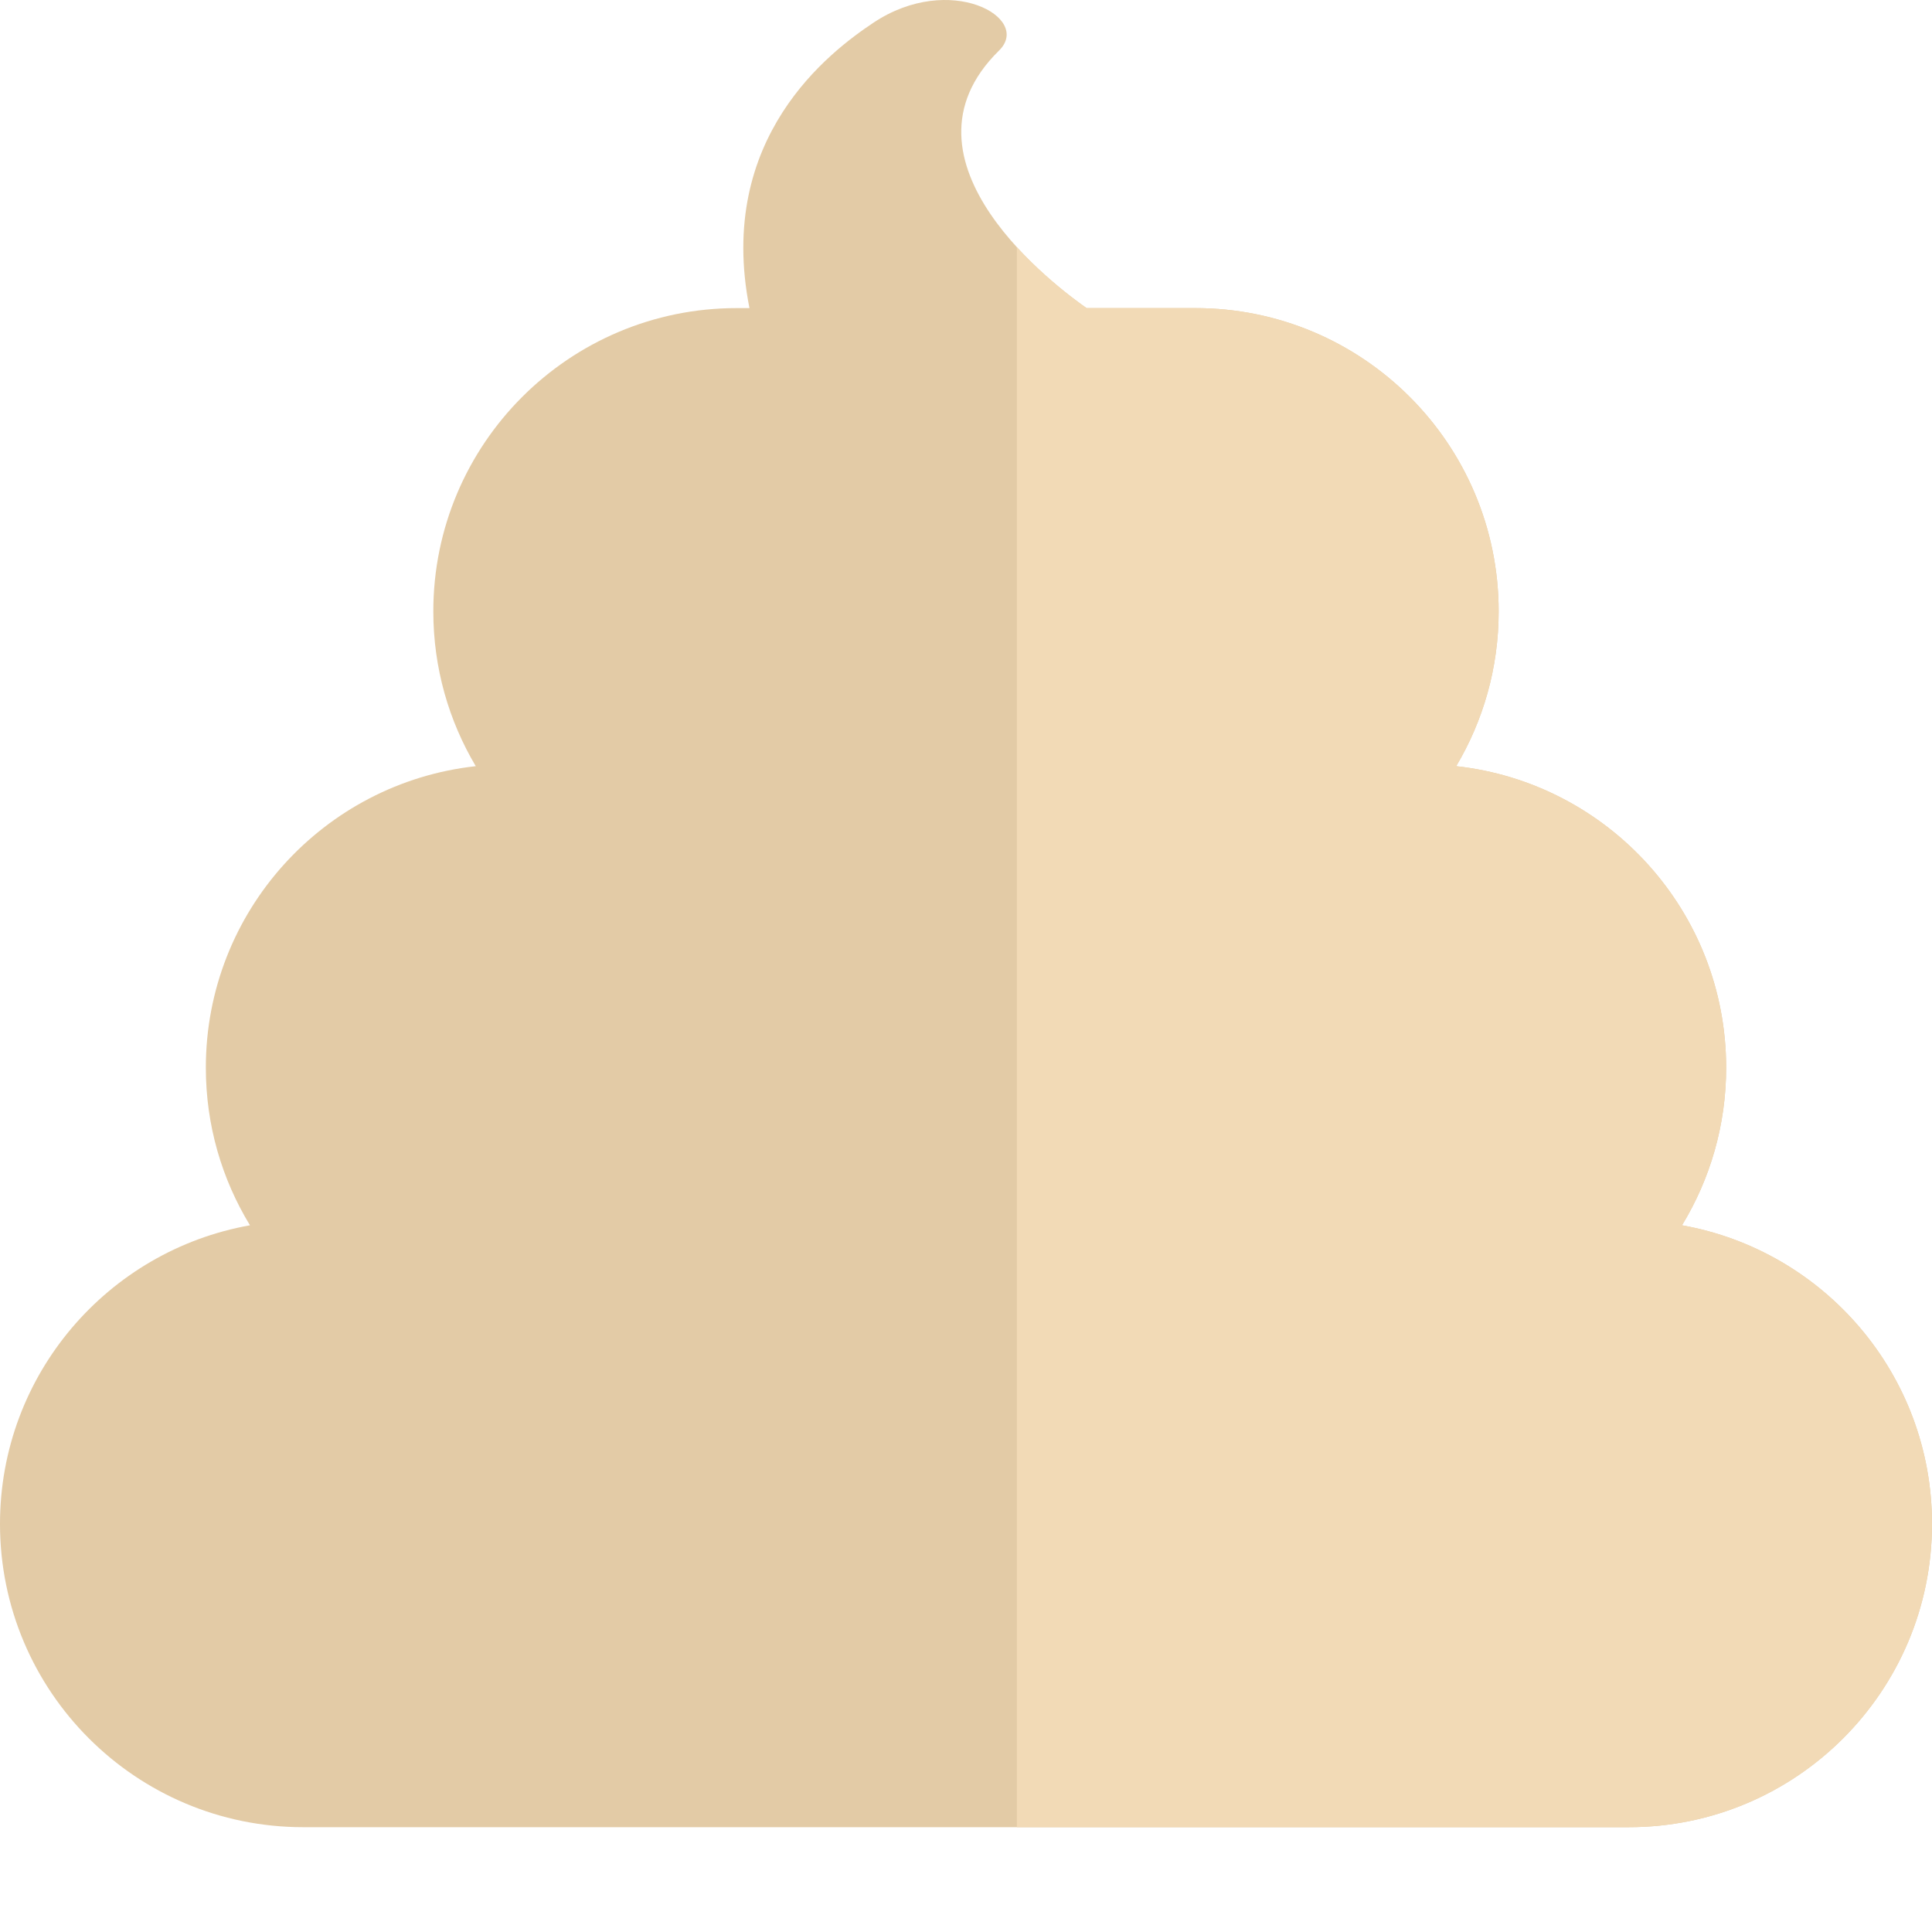
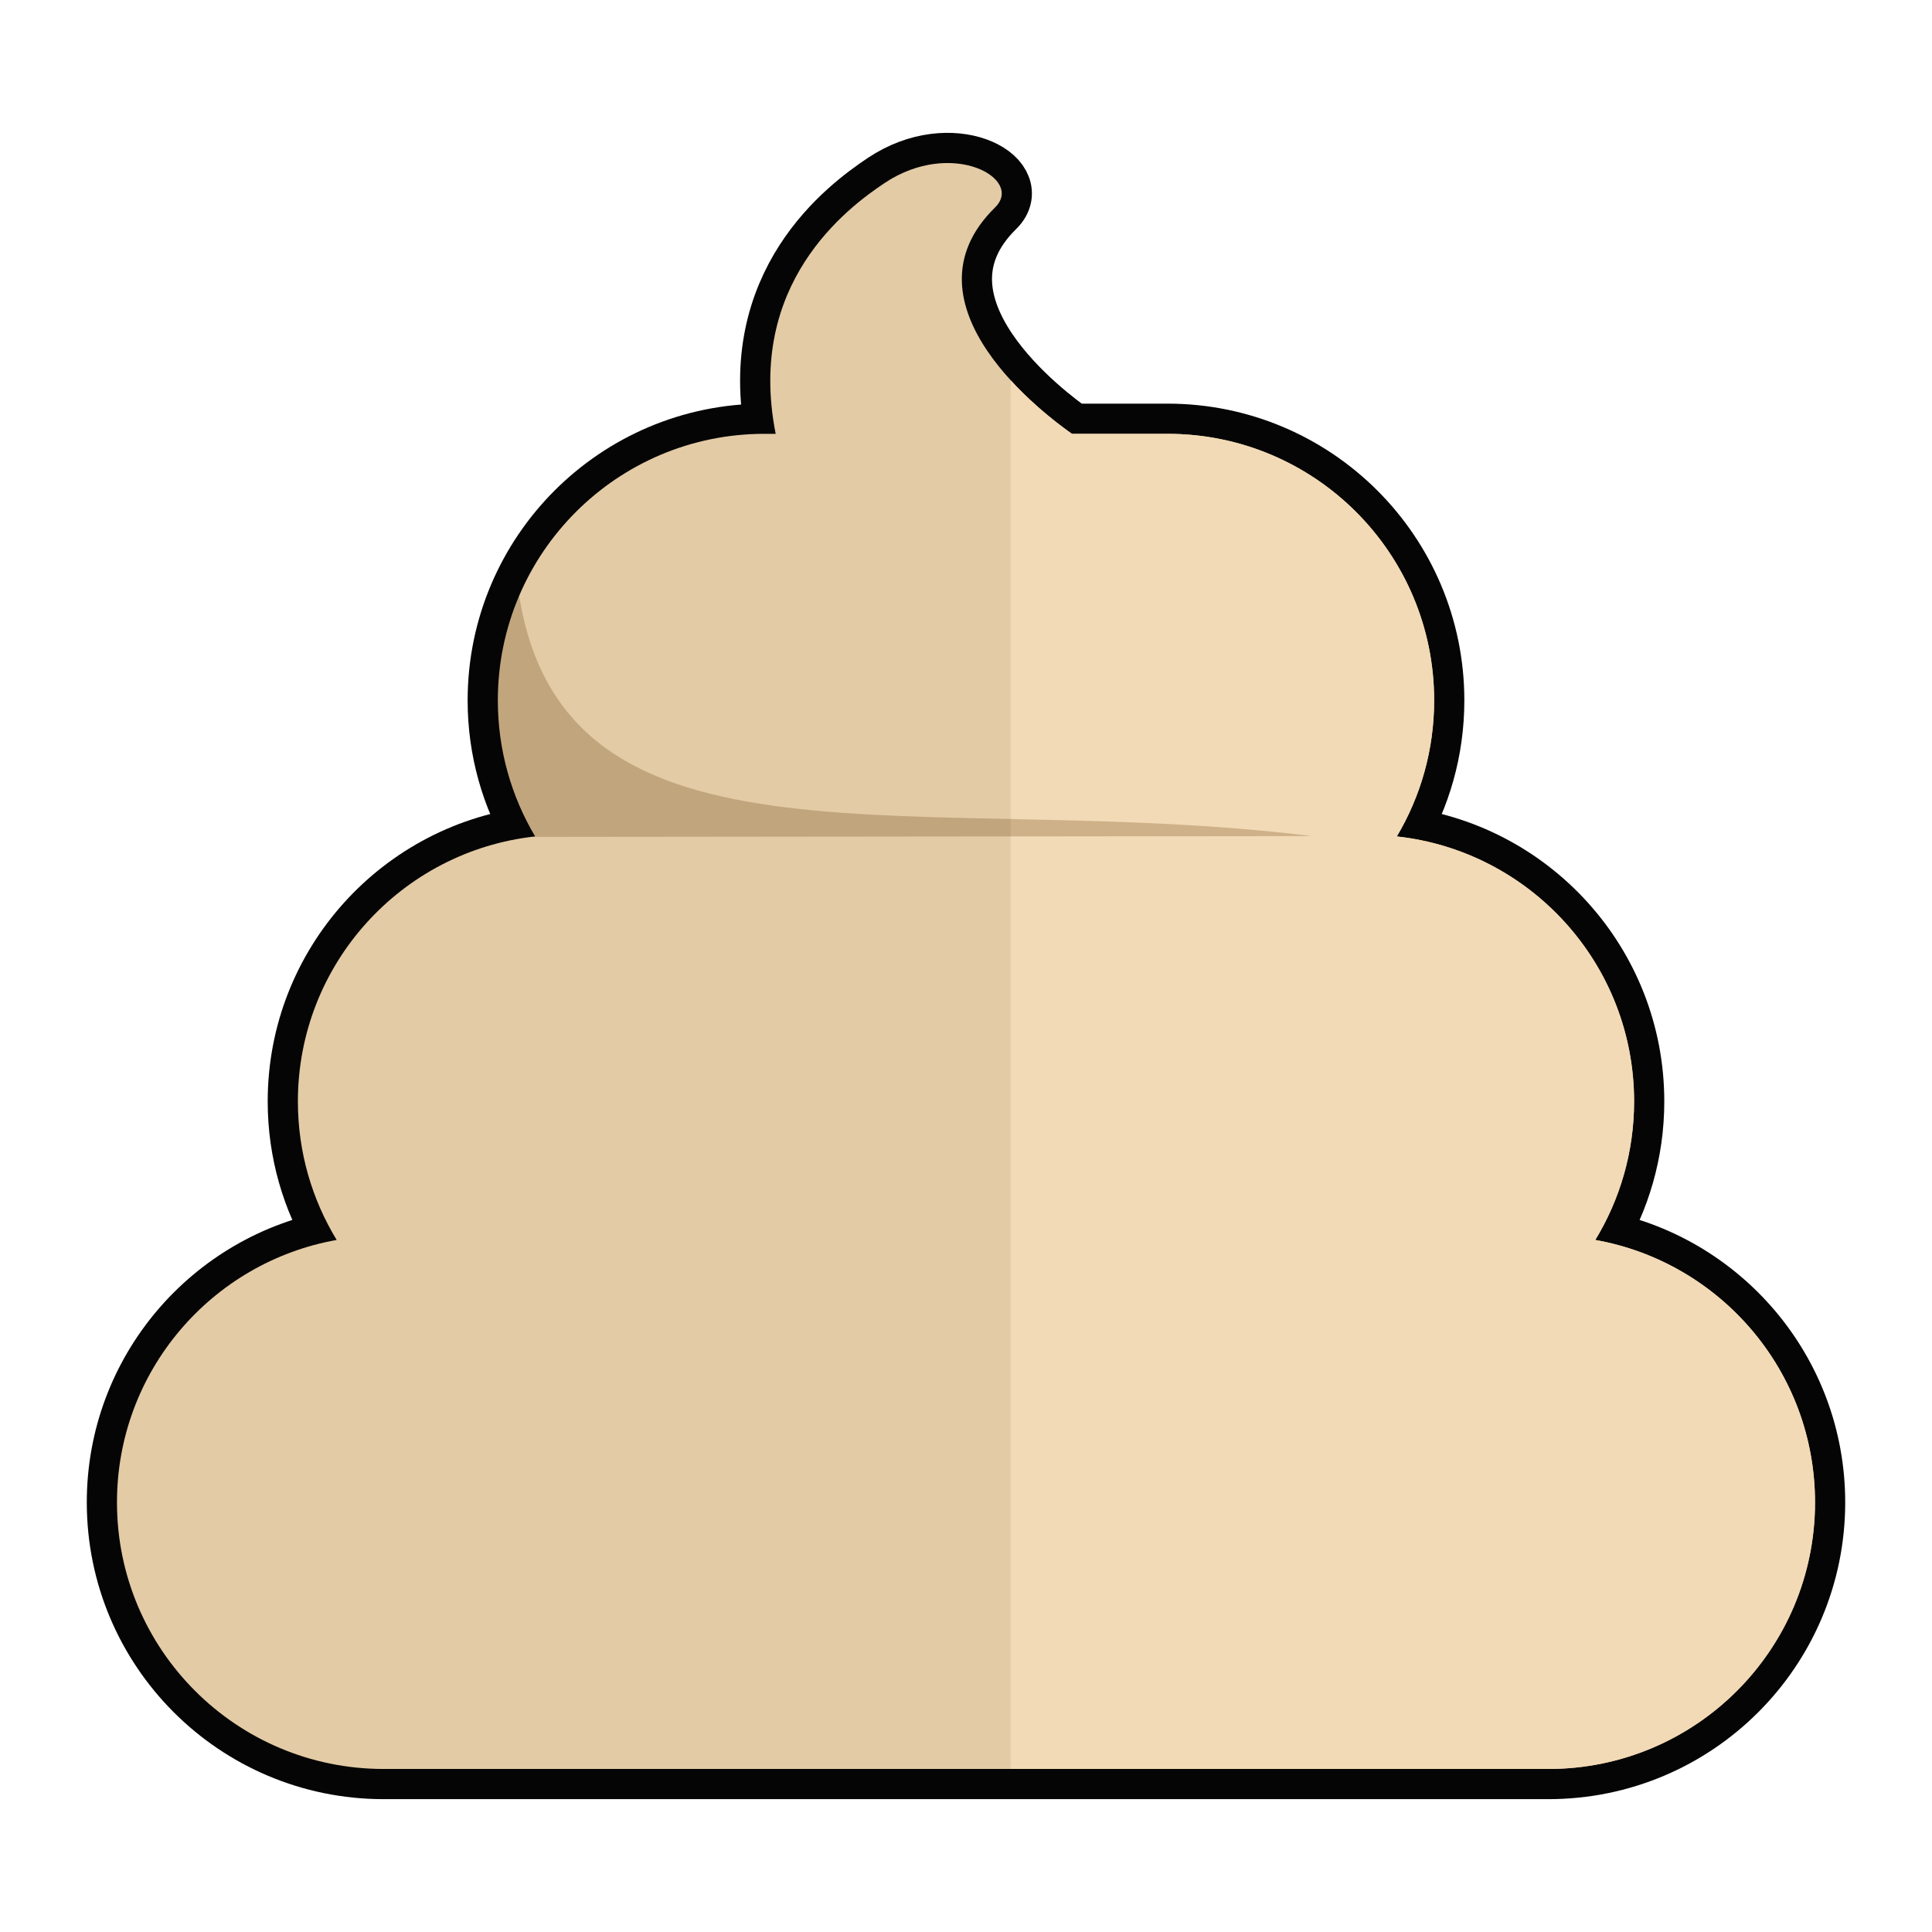
<svg xmlns="http://www.w3.org/2000/svg" height="100%" width="100%" viewBox="0 0 512 512">
-   <g id="SVGRepo_bgCarrier" stroke-width="0" />
-   <g id="SVGRepo_tracerCarrier" stroke-linecap="round" stroke-linejoin="round" />
-   <g id="SVGRepo_iconCarrier">
-     <g>
-       <path style="fill:#e3cba6;" d="M445.747,324.715c7.417-12.176,11.701-26.479,11.701-41.773c0-41.4-31.308-75.49-71.544-79.896 c7.144-12.003,11.256-26.025,11.256-41.012c0-44.389-35.995-80.384-80.398-80.384h-28.807c-7.202-5.01-53.115-38.884-23.187-68.266 c8.812-8.64-13.038-20.873-33.307-7.36c-11.428,7.618-41.802,30.417-32.847,75.626h-3.392c-44.39,0-80.388,35.994-80.388,80.384 c0,14.986,4.115,29.008,11.248,41.012c-40.228,4.406-71.533,38.496-71.533,79.896c0,15.295,4.273,29.598,11.698,41.773 C28.595,331.4,0,364.275,0,403.841c0,44.39,35.994,80.384,80.391,80.384h351.211c44.404,0,80.398-35.995,80.398-80.384 C512,364.275,483.394,331.4,445.747,324.715z" />
-       <g>
-         <path style="fill:#f2dab6;" d="M445.747,324.715c7.417-12.176,11.701-26.479,11.701-41.773c0-41.4-31.308-75.49-71.544-79.896 c7.144-12.003,11.256-26.025,11.256-41.012c0-44.389-35.995-80.384-80.398-80.384h-28.807 c-2.717-1.883-10.896-7.863-18.472-16.143v418.718h162.12c44.404,0,80.398-35.995,80.398-80.384 C512,364.275,483.394,331.4,445.747,324.715z" />
-       </g>
-     </g>
+   <defs />
+   <g transform="matrix(1, 0, 0, 1, 31, 43.20694)">
+     <path style="fill: rgb(227, 203, 166); stroke: rgb(5, 5, 5); fill-rule: evenodd; paint-order: stroke; stroke-width: 16px;" d="M 391.769 285.393 C 398.288 274.692 402.053 262.121 402.053 248.679 C 402.053 212.292 374.536 182.33 339.173 178.458 C 345.452 167.908 349.066 155.584 349.066 142.412 C 349.066 103.399 317.43 71.762 278.404 71.762 L 253.085 71.762 C 246.755 67.359 206.402 37.587 232.706 11.763 C 240.451 4.169 221.247 -6.582 203.432 5.294 C 193.388 11.99 166.692 32.028 174.563 71.762 L 171.581 71.762 C 132.567 71.762 100.928 103.398 100.928 142.412 C 100.928 155.584 104.545 167.908 110.814 178.458 C 75.457 182.33 47.943 212.292 47.943 248.679 C 47.943 262.122 51.699 274.693 58.225 285.393 C 25.132 291.269 0 320.163 0 354.938 C 0 393.952 31.635 425.587 70.656 425.587 L 379.337 425.587 C 418.364 425.587 449.999 393.951 449.999 354.938 C 449.999 320.163 424.857 291.269 391.769 285.393 Z" />
+     <path style="fill:#f2dab6;" d="M 391.769 285.393 C 398.288 274.692 402.053 262.121 402.053 248.679 C 402.053 212.292 374.536 182.33 339.173 178.458 C 345.452 167.908 349.066 155.584 349.066 142.412 C 349.066 103.399 317.43 71.762 278.404 71.762 L 253.085 71.762 C 250.697 70.107 243.508 64.852 236.85 57.574 L 236.85 425.587 L 379.338 425.587 C 418.365 425.587 450 393.951 450 354.938 C 449.999 320.163 424.857 291.269 391.769 285.393 Z" />
  </g>
+   <path style="fill: rgba(180, 161, 131, 0.5); mix-blend-mode: multiply;" d="M 137.5 157.294 C 149.439 235.49 244.738 208.875 347.608 221.572 L 141.46 221.786 C 125.006 193.886 132.809 167.925 137.5 157.294 Z" />
+   <path style="transform-origin: 282.423px 296.266px; fill: rgba(180, 161, 131, 0.5); mix-blend-mode: multiply;" d="M 137.456 328.492 C 126.176 261.894 233.076 275.195 433.058 264.396 L 142.038 264.039 C 125.584 291.939 132.765 317.861 137.456 328.492 Z" transform="matrix(-1, 0, 0, -1, -0.000003, 0.000022)" />
</svg>
